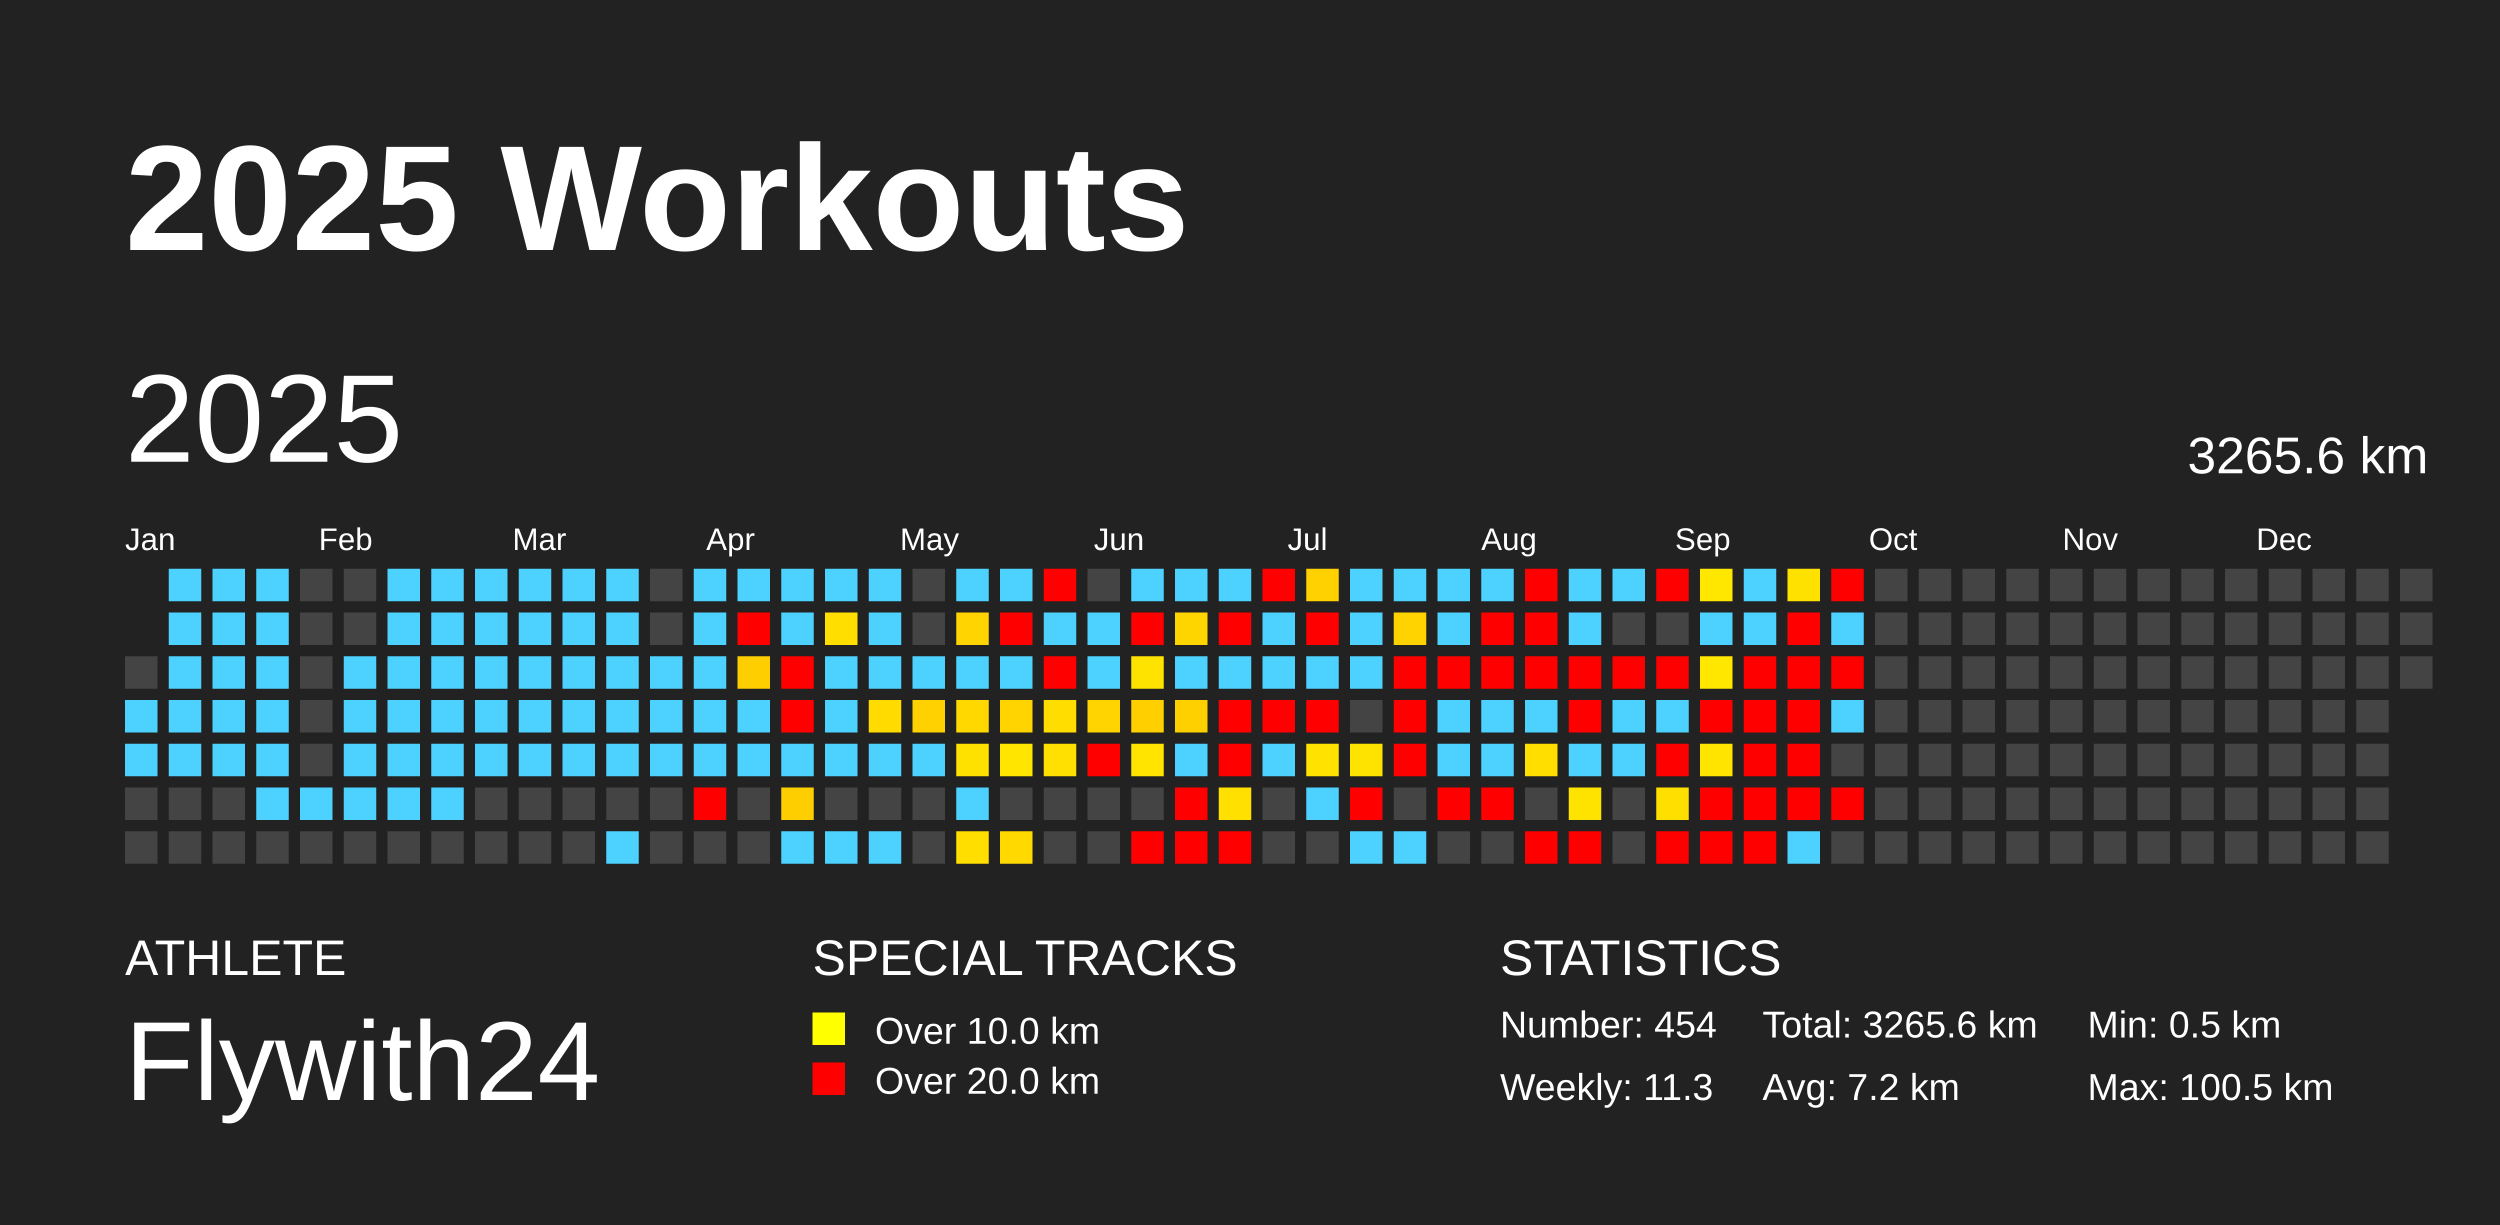
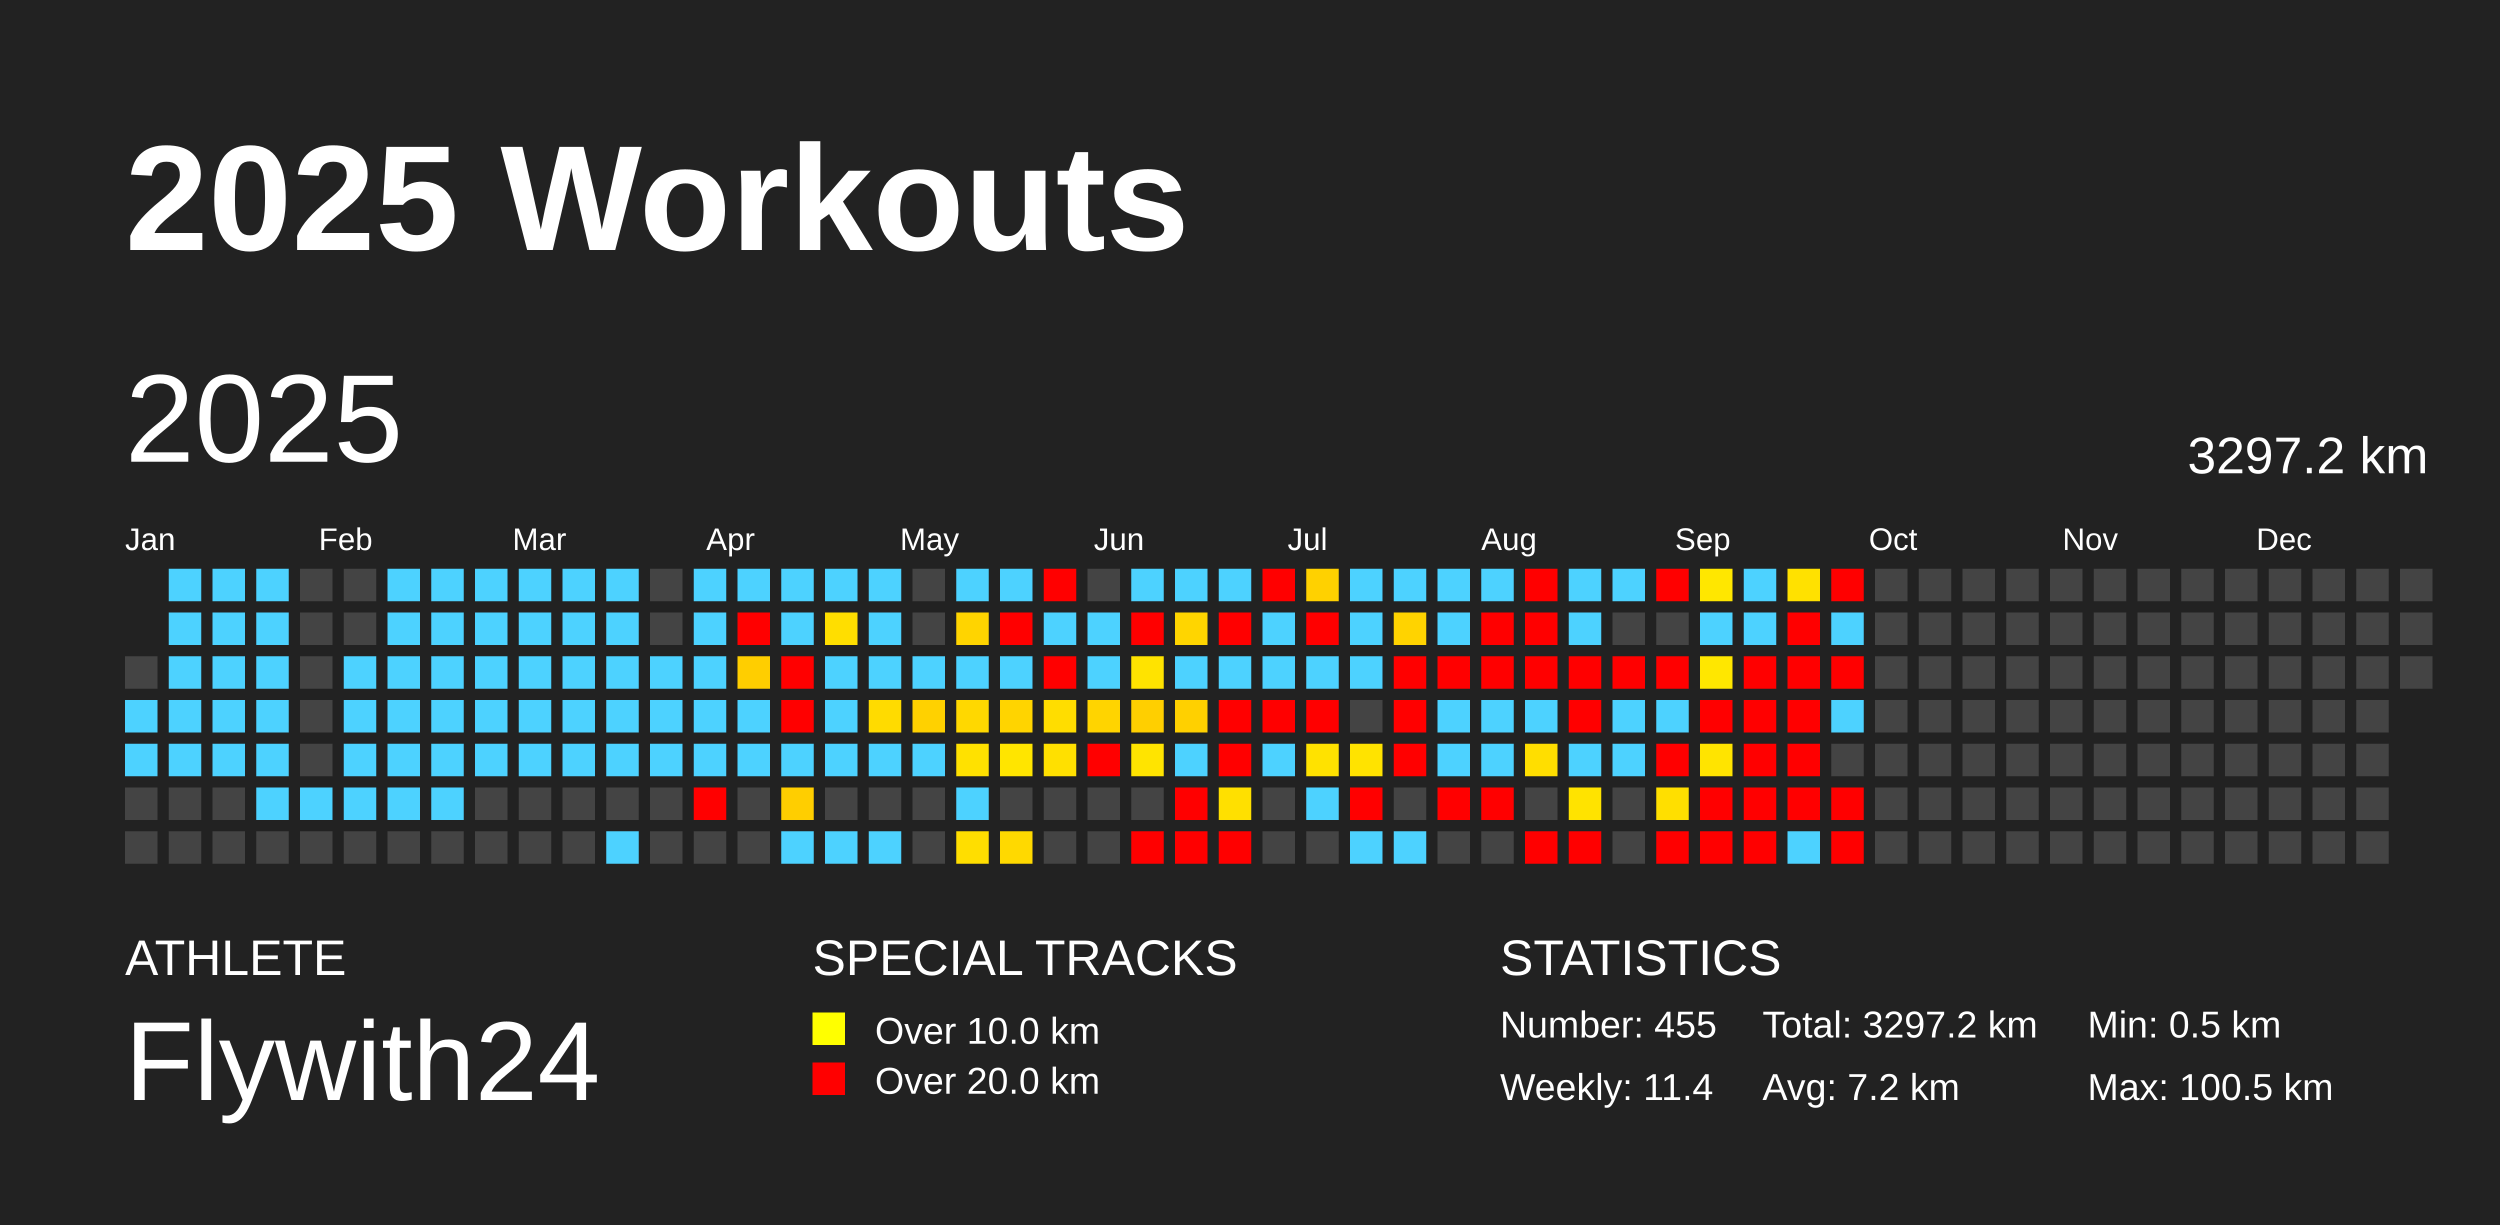
<svg xmlns="http://www.w3.org/2000/svg" baseProfile="full" height="98mm" version="1.1" viewBox="0,0,200,98" width="200mm">
  <defs />
  <rect fill="#222222" height="98" width="200" x="0" y="0" />
  <text fill="#FFFFFF" style="font-size:12px; font-family:Arial; font-weight:bold;" x="10" y="20">2025 Workouts</text>
  <text fill="#FFFFFF" style="font-size:4px; font-family:Arial" x="10" y="78">ATHLETE</text>
  <text fill="#FFFFFF" style="font-size:9px; font-family:Arial" x="10" y="88">Flywith24</text>
  <text fill="#FFFFFF" style="font-size:4px; font-family:Arial" x="65" y="78">SPECIAL TRACKS</text>
  <rect fill="yellow" height="2.6" width="2.6" x="65" y="81" />
  <text fill="#FFFFFF" style="font-size:3px; font-family:Arial" x="70" y="83.5">Over 10.0 km</text>
  <rect fill="red" height="2.6" width="2.6" x="65" y="85" />
  <text fill="#FFFFFF" style="font-size:3px; font-family:Arial" x="70" y="87.5">Over 20.0 km</text>
  <text fill="#FFFFFF" style="font-size:4px; font-family:Arial" x="120" y="78">STATISTICS</text>
-   <text fill="#FFFFFF" style="font-size:3px; font-family:Arial" x="120" y="83">Number: 454</text>
-   <text fill="#FFFFFF" style="font-size:3px; font-family:Arial" x="120" y="88">Weekly: 11.3</text>
-   <text fill="#FFFFFF" style="font-size:3px; font-family:Arial" x="141" y="83">Total: 3265.6 km</text>
+   <text fill="#FFFFFF" style="font-size:3px; font-family:Arial" x="120" y="83">Number: 455</text>
+   <text fill="#FFFFFF" style="font-size:3px; font-family:Arial" x="120" y="88">Weekly: 11.4</text>
+   <text fill="#FFFFFF" style="font-size:3px; font-family:Arial" x="141" y="83">Total: 3297.2 km</text>
  <text fill="#FFFFFF" style="font-size:3px; font-family:Arial" x="141" y="88">Avg: 7.2 km</text>
  <text fill="#FFFFFF" style="font-size:3px; font-family:Arial" x="167" y="83">Min: 0.5 km</text>
  <text fill="#FFFFFF" style="font-size:3px; font-family:Arial" x="167" y="88">Max: 100.5 km</text>
  <text dominant-baseline="hanging" fill="#FFFFFF" style="font-size:10.0px; font-family:Arial;" x="10" y="30">2025</text>
-   <text dominant-baseline="hanging" fill="#FFFFFF" style="font-size:4.125px; font-family:Arial;" x="175" y="35">3265.6 km</text>
+   <text dominant-baseline="hanging" fill="#FFFFFF" style="font-size:4.125px; font-family:Arial;" x="175" y="35">3297.2 km</text>
  <text fill="#FFFFFF" style="font-size:2.5px; font-family:Arial" x="10.0" y="44">Jan</text>
  <text fill="#FFFFFF" style="font-size:2.5px; font-family:Arial" x="25.5" y="44">Feb</text>
  <text fill="#FFFFFF" style="font-size:2.5px; font-family:Arial" x="41.0" y="44">Mar</text>
  <text fill="#FFFFFF" style="font-size:2.5px; font-family:Arial" x="56.5" y="44">Apr</text>
  <text fill="#FFFFFF" style="font-size:2.5px; font-family:Arial" x="72.0" y="44">May</text>
  <text fill="#FFFFFF" style="font-size:2.5px; font-family:Arial" x="87.5" y="44">Jun</text>
  <text fill="#FFFFFF" style="font-size:2.5px; font-family:Arial" x="103.0" y="44">Jul</text>
  <text fill="#FFFFFF" style="font-size:2.5px; font-family:Arial" x="118.5" y="44">Aug</text>
  <text fill="#FFFFFF" style="font-size:2.5px; font-family:Arial" x="134.0" y="44">Sep</text>
  <text fill="#FFFFFF" style="font-size:2.5px; font-family:Arial" x="149.5" y="44">Oct</text>
  <text fill="#FFFFFF" style="font-size:2.5px; font-family:Arial" x="165.0" y="44">Nov</text>
  <text fill="#FFFFFF" style="font-size:2.5px; font-family:Arial" x="180.5" y="44">Dec</text>
  <rect fill="#444444" height="2.6" width="2.6" x="10.0" y="52.5" />
  <rect fill="#4dd2ff" height="2.6" width="2.6" x="10.0" y="56.0" />
  <rect fill="#4dd2ff" height="2.6" width="2.6" x="10.0" y="59.5" />
  <rect fill="#444444" height="2.6" width="2.6" x="10.0" y="63.0" />
  <rect fill="#444444" height="2.6" width="2.6" x="10.0" y="66.5" />
  <rect fill="#4dd2ff" height="2.6" width="2.6" x="13.5" y="45.5" />
  <rect fill="#4dd2ff" height="2.6" width="2.6" x="13.5" y="49.0" />
  <rect fill="#4dd2ff" height="2.6" width="2.6" x="13.5" y="52.5" />
  <rect fill="#4dd2ff" height="2.6" width="2.6" x="13.5" y="56.0" />
  <rect fill="#4dd2ff" height="2.6" width="2.6" x="13.5" y="59.5" />
  <rect fill="#444444" height="2.6" width="2.6" x="13.5" y="63.0" />
  <rect fill="#444444" height="2.6" width="2.6" x="13.5" y="66.5" />
  <rect fill="#4dd2ff" height="2.6" width="2.6" x="17.0" y="45.5" />
  <rect fill="#4dd2ff" height="2.6" width="2.6" x="17.0" y="49.0" />
  <rect fill="#4dd2ff" height="2.6" width="2.6" x="17.0" y="52.5" />
  <rect fill="#4dd2ff" height="2.6" width="2.6" x="17.0" y="56.0" />
  <rect fill="#4dd2ff" height="2.6" width="2.6" x="17.0" y="59.5" />
  <rect fill="#444444" height="2.6" width="2.6" x="17.0" y="63.0" />
  <rect fill="#444444" height="2.6" width="2.6" x="17.0" y="66.5" />
  <rect fill="#4dd2ff" height="2.6" width="2.6" x="20.5" y="45.5" />
  <rect fill="#4dd2ff" height="2.6" width="2.6" x="20.5" y="49.0" />
  <rect fill="#4dd2ff" height="2.6" width="2.6" x="20.5" y="52.5" />
  <rect fill="#4dd2ff" height="2.6" width="2.6" x="20.5" y="56.0" />
  <rect fill="#4dd2ff" height="2.6" width="2.6" x="20.5" y="59.5" />
  <rect fill="#4dd2ff" height="2.6" width="2.6" x="20.5" y="63.0" />
  <rect fill="#444444" height="2.6" width="2.6" x="20.5" y="66.5" />
  <rect fill="#444444" height="2.6" width="2.6" x="24.0" y="45.5" />
  <rect fill="#444444" height="2.6" width="2.6" x="24.0" y="49.0" />
  <rect fill="#444444" height="2.6" width="2.6" x="24.0" y="52.5" />
  <rect fill="#444444" height="2.6" width="2.6" x="24.0" y="56.0" />
  <rect fill="#444444" height="2.6" width="2.6" x="24.0" y="59.5" />
  <rect fill="#4dd2ff" height="2.6" width="2.6" x="24.0" y="63.0" />
  <rect fill="#444444" height="2.6" width="2.6" x="24.0" y="66.5" />
  <rect fill="#444444" height="2.6" width="2.6" x="27.5" y="45.5" />
  <rect fill="#444444" height="2.6" width="2.6" x="27.5" y="49.0" />
  <rect fill="#4dd2ff" height="2.6" width="2.6" x="27.5" y="52.5" />
  <rect fill="#4dd2ff" height="2.6" width="2.6" x="27.5" y="56.0" />
  <rect fill="#4dd2ff" height="2.6" width="2.6" x="27.5" y="59.5" />
  <rect fill="#4dd2ff" height="2.6" width="2.6" x="27.5" y="63.0" />
  <rect fill="#444444" height="2.6" width="2.6" x="27.5" y="66.5" />
  <rect fill="#4dd2ff" height="2.6" width="2.6" x="31.0" y="45.5" />
  <rect fill="#4dd2ff" height="2.6" width="2.6" x="31.0" y="49.0" />
  <rect fill="#4dd2ff" height="2.6" width="2.6" x="31.0" y="52.5" />
  <rect fill="#4dd2ff" height="2.6" width="2.6" x="31.0" y="56.0" />
  <rect fill="#4dd2ff" height="2.6" width="2.6" x="31.0" y="59.5" />
  <rect fill="#4dd2ff" height="2.6" width="2.6" x="31.0" y="63.0" />
  <rect fill="#444444" height="2.6" width="2.6" x="31.0" y="66.5" />
  <rect fill="#4dd2ff" height="2.6" width="2.6" x="34.5" y="45.5" />
  <rect fill="#4dd2ff" height="2.6" width="2.6" x="34.5" y="49.0" />
  <rect fill="#4dd2ff" height="2.6" width="2.6" x="34.5" y="52.5" />
  <rect fill="#4dd2ff" height="2.6" width="2.6" x="34.5" y="56.0" />
  <rect fill="#4dd2ff" height="2.6" width="2.6" x="34.5" y="59.5" />
  <rect fill="#4dd2ff" height="2.6" width="2.6" x="34.5" y="63.0" />
  <rect fill="#444444" height="2.6" width="2.6" x="34.5" y="66.5" />
  <rect fill="#4dd2ff" height="2.6" width="2.6" x="38.0" y="45.5" />
  <rect fill="#4dd2ff" height="2.6" width="2.6" x="38.0" y="49.0" />
  <rect fill="#4dd2ff" height="2.6" width="2.6" x="38.0" y="52.5" />
  <rect fill="#4dd2ff" height="2.6" width="2.6" x="38.0" y="56.0" />
  <rect fill="#4dd2ff" height="2.6" width="2.6" x="38.0" y="59.5" />
  <rect fill="#444444" height="2.6" width="2.6" x="38.0" y="63.0" />
  <rect fill="#444444" height="2.6" width="2.6" x="38.0" y="66.5" />
  <rect fill="#4dd2ff" height="2.6" width="2.6" x="41.5" y="45.5" />
  <rect fill="#4dd2ff" height="2.6" width="2.6" x="41.5" y="49.0" />
  <rect fill="#4dd2ff" height="2.6" width="2.6" x="41.5" y="52.5" />
  <rect fill="#4dd2ff" height="2.6" width="2.6" x="41.5" y="56.0" />
  <rect fill="#4dd2ff" height="2.6" width="2.6" x="41.5" y="59.5" />
  <rect fill="#444444" height="2.6" width="2.6" x="41.5" y="63.0" />
  <rect fill="#444444" height="2.6" width="2.6" x="41.5" y="66.5" />
  <rect fill="#4dd2ff" height="2.6" width="2.6" x="45.0" y="45.5" />
  <rect fill="#4dd2ff" height="2.6" width="2.6" x="45.0" y="49.0" />
  <rect fill="#4dd2ff" height="2.6" width="2.6" x="45.0" y="52.5" />
  <rect fill="#4dd2ff" height="2.6" width="2.6" x="45.0" y="56.0" />
  <rect fill="#4dd2ff" height="2.6" width="2.6" x="45.0" y="59.5" />
  <rect fill="#444444" height="2.6" width="2.6" x="45.0" y="63.0" />
  <rect fill="#444444" height="2.6" width="2.6" x="45.0" y="66.5" />
  <rect fill="#4dd2ff" height="2.6" width="2.6" x="48.5" y="45.5" />
  <rect fill="#4dd2ff" height="2.6" width="2.6" x="48.5" y="49.0" />
  <rect fill="#4dd2ff" height="2.6" width="2.6" x="48.5" y="52.5" />
  <rect fill="#4dd2ff" height="2.6" width="2.6" x="48.5" y="56.0" />
  <rect fill="#4dd2ff" height="2.6" width="2.6" x="48.5" y="59.5" />
  <rect fill="#444444" height="2.6" width="2.6" x="48.5" y="63.0" />
  <rect fill="#4dd2ff" height="2.6" width="2.6" x="48.5" y="66.5" />
  <rect fill="#444444" height="2.6" width="2.6" x="52.0" y="45.5" />
  <rect fill="#444444" height="2.6" width="2.6" x="52.0" y="49.0" />
  <rect fill="#4dd2ff" height="2.6" width="2.6" x="52.0" y="52.5" />
  <rect fill="#4dd2ff" height="2.6" width="2.6" x="52.0" y="56.0" />
  <rect fill="#4dd2ff" height="2.6" width="2.6" x="52.0" y="59.5" />
  <rect fill="#444444" height="2.6" width="2.6" x="52.0" y="63.0" />
  <rect fill="#444444" height="2.6" width="2.6" x="52.0" y="66.5" />
  <rect fill="#4dd2ff" height="2.6" width="2.6" x="55.5" y="45.5" />
  <rect fill="#4dd2ff" height="2.6" width="2.6" x="55.5" y="49.0" />
  <rect fill="#4dd2ff" height="2.6" width="2.6" x="55.5" y="52.5" />
  <rect fill="#4dd2ff" height="2.6" width="2.6" x="55.5" y="56.0" />
  <rect fill="#4dd2ff" height="2.6" width="2.6" x="55.5" y="59.5" />
  <rect fill="red" height="2.6" width="2.6" x="55.5" y="63.0" />
  <rect fill="#444444" height="2.6" width="2.6" x="55.5" y="66.5" />
  <rect fill="#4dd2ff" height="2.6" width="2.6" x="59.0" y="45.5" />
  <rect fill="red" height="2.6" width="2.6" x="59.0" y="49.0" />
  <rect fill="#ffce00" height="2.6" width="2.6" x="59.0" y="52.5" />
  <rect fill="#4dd2ff" height="2.6" width="2.6" x="59.0" y="56.0" />
  <rect fill="#4dd2ff" height="2.6" width="2.6" x="59.0" y="59.5" />
  <rect fill="#444444" height="2.6" width="2.6" x="59.0" y="63.0" />
  <rect fill="#444444" height="2.6" width="2.6" x="59.0" y="66.5" />
  <rect fill="#4dd2ff" height="2.6" width="2.6" x="62.5" y="45.5" />
  <rect fill="#4dd2ff" height="2.6" width="2.6" x="62.5" y="49.0" />
  <rect fill="red" height="2.6" width="2.6" x="62.5" y="52.5" />
  <rect fill="red" height="2.6" width="2.6" x="62.5" y="56.0" />
  <rect fill="#4dd2ff" height="2.6" width="2.6" x="62.5" y="59.5" />
  <rect fill="#ffce00" height="2.6" width="2.6" x="62.5" y="63.0" />
  <rect fill="#4dd2ff" height="2.6" width="2.6" x="62.5" y="66.5" />
  <rect fill="#4dd2ff" height="2.6" width="2.6" x="66.0" y="45.5" />
  <rect fill="#ffde00" height="2.6" width="2.6" x="66.0" y="49.0" />
  <rect fill="#4dd2ff" height="2.6" width="2.6" x="66.0" y="52.5" />
  <rect fill="#4dd2ff" height="2.6" width="2.6" x="66.0" y="56.0" />
  <rect fill="#4dd2ff" height="2.6" width="2.6" x="66.0" y="59.5" />
  <rect fill="#444444" height="2.6" width="2.6" x="66.0" y="63.0" />
  <rect fill="#4dd2ff" height="2.6" width="2.6" x="66.0" y="66.5" />
  <rect fill="#4dd2ff" height="2.6" width="2.6" x="69.5" y="45.5" />
  <rect fill="#4dd2ff" height="2.6" width="2.6" x="69.5" y="49.0" />
  <rect fill="#4dd2ff" height="2.6" width="2.6" x="69.5" y="52.5" />
  <rect fill="#ffdb00" height="2.6" width="2.6" x="69.5" y="56.0" />
  <rect fill="#4dd2ff" height="2.6" width="2.6" x="69.5" y="59.5" />
  <rect fill="#444444" height="2.6" width="2.6" x="69.5" y="63.0" />
  <rect fill="#4dd2ff" height="2.6" width="2.6" x="69.5" y="66.5" />
  <rect fill="#444444" height="2.6" width="2.6" x="73.0" y="45.5" />
  <rect fill="#444444" height="2.6" width="2.6" x="73.0" y="49.0" />
  <rect fill="#4dd2ff" height="2.6" width="2.6" x="73.0" y="52.5" />
  <rect fill="#ffd100" height="2.6" width="2.6" x="73.0" y="56.0" />
  <rect fill="#4dd2ff" height="2.6" width="2.6" x="73.0" y="59.5" />
  <rect fill="#444444" height="2.6" width="2.6" x="73.0" y="63.0" />
  <rect fill="#444444" height="2.6" width="2.6" x="73.0" y="66.5" />
  <rect fill="#4dd2ff" height="2.6" width="2.6" x="76.5" y="45.5" />
  <rect fill="#ffd400" height="2.6" width="2.6" x="76.5" y="49.0" />
  <rect fill="#4dd2ff" height="2.6" width="2.6" x="76.5" y="52.5" />
  <rect fill="#ffd800" height="2.6" width="2.6" x="76.5" y="56.0" />
  <rect fill="#ffe100" height="2.6" width="2.6" x="76.5" y="59.5" />
  <rect fill="#4dd2ff" height="2.6" width="2.6" x="76.5" y="63.0" />
  <rect fill="#ffde00" height="2.6" width="2.6" x="76.5" y="66.5" />
  <rect fill="#4dd2ff" height="2.6" width="2.6" x="80.0" y="45.5" />
  <rect fill="red" height="2.6" width="2.6" x="80.0" y="49.0" />
  <rect fill="#4dd2ff" height="2.6" width="2.6" x="80.0" y="52.5" />
  <rect fill="#ffd400" height="2.6" width="2.6" x="80.0" y="56.0" />
  <rect fill="#ffe500" height="2.6" width="2.6" x="80.0" y="59.5" />
  <rect fill="#444444" height="2.6" width="2.6" x="80.0" y="63.0" />
  <rect fill="#ffd900" height="2.6" width="2.6" x="80.0" y="66.5" />
  <rect fill="red" height="2.6" width="2.6" x="83.5" y="45.5" />
  <rect fill="#4dd2ff" height="2.6" width="2.6" x="83.5" y="49.0" />
  <rect fill="red" height="2.6" width="2.6" x="83.5" y="52.5" />
  <rect fill="#ffdd00" height="2.6" width="2.6" x="83.5" y="56.0" />
  <rect fill="#ffe000" height="2.6" width="2.6" x="83.5" y="59.5" />
  <rect fill="#444444" height="2.6" width="2.6" x="83.5" y="63.0" />
  <rect fill="#444444" height="2.6" width="2.6" x="83.5" y="66.5" />
  <rect fill="#444444" height="2.6" width="2.6" x="87.0" y="45.5" />
  <rect fill="#4dd2ff" height="2.6" width="2.6" x="87.0" y="49.0" />
  <rect fill="#4dd2ff" height="2.6" width="2.6" x="87.0" y="52.5" />
  <rect fill="#ffd400" height="2.6" width="2.6" x="87.0" y="56.0" />
  <rect fill="red" height="2.6" width="2.6" x="87.0" y="59.5" />
  <rect fill="#444444" height="2.6" width="2.6" x="87.0" y="63.0" />
  <rect fill="#444444" height="2.6" width="2.6" x="87.0" y="66.5" />
  <rect fill="#4dd2ff" height="2.6" width="2.6" x="90.5" y="45.5" />
  <rect fill="red" height="2.6" width="2.6" x="90.5" y="49.0" />
  <rect fill="#ffe300" height="2.6" width="2.6" x="90.5" y="52.5" />
  <rect fill="#ffcf00" height="2.6" width="2.6" x="90.5" y="56.0" />
  <rect fill="#ffe400" height="2.6" width="2.6" x="90.5" y="59.5" />
  <rect fill="#444444" height="2.6" width="2.6" x="90.5" y="63.0" />
  <rect fill="red" height="2.6" width="2.6" x="90.5" y="66.5" />
  <rect fill="#4dd2ff" height="2.6" width="2.6" x="94.0" y="45.5" />
  <rect fill="#ffd500" height="2.6" width="2.6" x="94.0" y="49.0" />
  <rect fill="#4dd2ff" height="2.6" width="2.6" x="94.0" y="52.5" />
  <rect fill="#ffd000" height="2.6" width="2.6" x="94.0" y="56.0" />
  <rect fill="#4dd2ff" height="2.6" width="2.6" x="94.0" y="59.5" />
  <rect fill="red" height="2.6" width="2.6" x="94.0" y="63.0" />
  <rect fill="red" height="2.6" width="2.6" x="94.0" y="66.5" />
  <rect fill="#4dd2ff" height="2.6" width="2.6" x="97.5" y="45.5" />
  <rect fill="red" height="2.6" width="2.6" x="97.5" y="49.0" />
  <rect fill="#4dd2ff" height="2.6" width="2.6" x="97.5" y="52.5" />
  <rect fill="red" height="2.6" width="2.6" x="97.5" y="56.0" />
  <rect fill="red" height="2.6" width="2.6" x="97.5" y="59.5" />
  <rect fill="#ffe000" height="2.6" width="2.6" x="97.5" y="63.0" />
  <rect fill="red" height="2.6" width="2.6" x="97.5" y="66.5" />
  <rect fill="red" height="2.6" width="2.6" x="101.0" y="45.5" />
  <rect fill="#4dd2ff" height="2.6" width="2.6" x="101.0" y="49.0" />
  <rect fill="#4dd2ff" height="2.6" width="2.6" x="101.0" y="52.5" />
  <rect fill="red" height="2.6" width="2.6" x="101.0" y="56.0" />
  <rect fill="#4dd2ff" height="2.6" width="2.6" x="101.0" y="59.5" />
  <rect fill="#444444" height="2.6" width="2.6" x="101.0" y="63.0" />
  <rect fill="#444444" height="2.6" width="2.6" x="101.0" y="66.5" />
  <rect fill="#ffd100" height="2.6" width="2.6" x="104.5" y="45.5" />
  <rect fill="red" height="2.6" width="2.6" x="104.5" y="49.0" />
  <rect fill="#4dd2ff" height="2.6" width="2.6" x="104.5" y="52.5" />
  <rect fill="red" height="2.6" width="2.6" x="104.5" y="56.0" />
  <rect fill="#ffe200" height="2.6" width="2.6" x="104.5" y="59.5" />
  <rect fill="#4dd2ff" height="2.6" width="2.6" x="104.5" y="63.0" />
  <rect fill="#444444" height="2.6" width="2.6" x="104.5" y="66.5" />
  <rect fill="#4dd2ff" height="2.6" width="2.6" x="108.0" y="45.5" />
  <rect fill="#4dd2ff" height="2.6" width="2.6" x="108.0" y="49.0" />
  <rect fill="#4dd2ff" height="2.6" width="2.6" x="108.0" y="52.5" />
  <rect fill="#444444" height="2.6" width="2.6" x="108.0" y="56.0" />
  <rect fill="#ffe300" height="2.6" width="2.6" x="108.0" y="59.5" />
  <rect fill="red" height="2.6" width="2.6" x="108.0" y="63.0" />
  <rect fill="#4dd2ff" height="2.6" width="2.6" x="108.0" y="66.5" />
  <rect fill="#4dd2ff" height="2.6" width="2.6" x="111.5" y="45.5" />
  <rect fill="#ffd300" height="2.6" width="2.6" x="111.5" y="49.0" />
  <rect fill="red" height="2.6" width="2.6" x="111.5" y="52.5" />
  <rect fill="red" height="2.6" width="2.6" x="111.5" y="56.0" />
  <rect fill="red" height="2.6" width="2.6" x="111.5" y="59.5" />
  <rect fill="#444444" height="2.6" width="2.6" x="111.5" y="63.0" />
  <rect fill="#4dd2ff" height="2.6" width="2.6" x="111.5" y="66.5" />
  <rect fill="#4dd2ff" height="2.6" width="2.6" x="115.0" y="45.5" />
  <rect fill="#4dd2ff" height="2.6" width="2.6" x="115.0" y="49.0" />
  <rect fill="red" height="2.6" width="2.6" x="115.0" y="52.5" />
  <rect fill="#4dd2ff" height="2.6" width="2.6" x="115.0" y="56.0" />
  <rect fill="#4dd2ff" height="2.6" width="2.6" x="115.0" y="59.5" />
  <rect fill="red" height="2.6" width="2.6" x="115.0" y="63.0" />
  <rect fill="#444444" height="2.6" width="2.6" x="115.0" y="66.5" />
  <rect fill="#4dd2ff" height="2.6" width="2.6" x="118.5" y="45.5" />
  <rect fill="red" height="2.6" width="2.6" x="118.5" y="49.0" />
  <rect fill="red" height="2.6" width="2.6" x="118.5" y="52.5" />
  <rect fill="#4dd2ff" height="2.6" width="2.6" x="118.5" y="56.0" />
  <rect fill="#4dd2ff" height="2.6" width="2.6" x="118.5" y="59.5" />
  <rect fill="red" height="2.6" width="2.6" x="118.5" y="63.0" />
  <rect fill="#444444" height="2.6" width="2.6" x="118.5" y="66.5" />
  <rect fill="red" height="2.6" width="2.6" x="122.0" y="45.5" />
  <rect fill="red" height="2.6" width="2.6" x="122.0" y="49.0" />
  <rect fill="red" height="2.6" width="2.6" x="122.0" y="52.5" />
  <rect fill="#4dd2ff" height="2.6" width="2.6" x="122.0" y="56.0" />
  <rect fill="#ffde00" height="2.6" width="2.6" x="122.0" y="59.5" />
  <rect fill="#444444" height="2.6" width="2.6" x="122.0" y="63.0" />
  <rect fill="red" height="2.6" width="2.6" x="122.0" y="66.5" />
  <rect fill="#4dd2ff" height="2.6" width="2.6" x="125.5" y="45.5" />
  <rect fill="#4dd2ff" height="2.6" width="2.6" x="125.5" y="49.0" />
  <rect fill="red" height="2.6" width="2.6" x="125.5" y="52.5" />
  <rect fill="red" height="2.6" width="2.6" x="125.5" y="56.0" />
  <rect fill="#4dd2ff" height="2.6" width="2.6" x="125.5" y="59.5" />
  <rect fill="#ffe300" height="2.6" width="2.6" x="125.5" y="63.0" />
  <rect fill="red" height="2.6" width="2.6" x="125.5" y="66.5" />
  <rect fill="#4dd2ff" height="2.6" width="2.6" x="129.0" y="45.5" />
  <rect fill="#444444" height="2.6" width="2.6" x="129.0" y="49.0" />
  <rect fill="red" height="2.6" width="2.6" x="129.0" y="52.5" />
  <rect fill="#4dd2ff" height="2.6" width="2.6" x="129.0" y="56.0" />
  <rect fill="#4dd2ff" height="2.6" width="2.6" x="129.0" y="59.5" />
  <rect fill="#444444" height="2.6" width="2.6" x="129.0" y="63.0" />
  <rect fill="#444444" height="2.6" width="2.6" x="129.0" y="66.5" />
  <rect fill="red" height="2.6" width="2.6" x="132.5" y="45.5" />
  <rect fill="#444444" height="2.6" width="2.6" x="132.5" y="49.0" />
  <rect fill="red" height="2.6" width="2.6" x="132.5" y="52.5" />
  <rect fill="#4dd2ff" height="2.6" width="2.6" x="132.5" y="56.0" />
  <rect fill="red" height="2.6" width="2.6" x="132.5" y="59.5" />
  <rect fill="#ffdf00" height="2.6" width="2.6" x="132.5" y="63.0" />
  <rect fill="red" height="2.6" width="2.6" x="132.5" y="66.5" />
  <rect fill="#ffe700" height="2.6" width="2.6" x="136.0" y="45.5" />
  <rect fill="#4dd2ff" height="2.6" width="2.6" x="136.0" y="49.0" />
  <rect fill="#ffe700" height="2.6" width="2.6" x="136.0" y="52.5" />
  <rect fill="red" height="2.6" width="2.6" x="136.0" y="56.0" />
  <rect fill="#ffe400" height="2.6" width="2.6" x="136.0" y="59.5" />
  <rect fill="red" height="2.6" width="2.6" x="136.0" y="63.0" />
  <rect fill="red" height="2.6" width="2.6" x="136.0" y="66.5" />
  <rect fill="#4dd2ff" height="2.6" width="2.6" x="139.5" y="45.5" />
  <rect fill="#4dd2ff" height="2.6" width="2.6" x="139.5" y="49.0" />
  <rect fill="red" height="2.6" width="2.6" x="139.5" y="52.5" />
  <rect fill="red" height="2.6" width="2.6" x="139.5" y="56.0" />
  <rect fill="red" height="2.6" width="2.6" x="139.5" y="59.5" />
  <rect fill="red" height="2.6" width="2.6" x="139.5" y="63.0" />
  <rect fill="red" height="2.6" width="2.6" x="139.5" y="66.5" />
  <rect fill="#ffe100" height="2.6" width="2.6" x="143.0" y="45.5" />
  <rect fill="red" height="2.6" width="2.6" x="143.0" y="49.0" />
  <rect fill="red" height="2.6" width="2.6" x="143.0" y="52.5" />
  <rect fill="red" height="2.6" width="2.6" x="143.0" y="56.0" />
  <rect fill="red" height="2.6" width="2.6" x="143.0" y="59.5" />
  <rect fill="red" height="2.6" width="2.6" x="143.0" y="63.0" />
  <rect fill="#4dd2ff" height="2.6" width="2.6" x="143.0" y="66.5" />
  <rect fill="red" height="2.6" width="2.6" x="146.5" y="45.5" />
  <rect fill="#4dd2ff" height="2.6" width="2.6" x="146.5" y="49.0" />
  <rect fill="red" height="2.6" width="2.6" x="146.5" y="52.5" />
  <rect fill="#4dd2ff" height="2.6" width="2.6" x="146.5" y="56.0" />
  <rect fill="#444444" height="2.6" width="2.6" x="146.5" y="59.5" />
  <rect fill="red" height="2.6" width="2.6" x="146.5" y="63.0" />
-   <rect fill="#444444" height="2.6" width="2.6" x="146.5" y="66.5" />
+   <rect fill="red" height="2.6" width="2.6" x="146.5" y="66.5" />
  <rect fill="#444444" height="2.6" width="2.6" x="150.0" y="45.5" />
  <rect fill="#444444" height="2.6" width="2.6" x="150.0" y="49.0" />
  <rect fill="#444444" height="2.6" width="2.6" x="150.0" y="52.5" />
  <rect fill="#444444" height="2.6" width="2.6" x="150.0" y="56.0" />
  <rect fill="#444444" height="2.6" width="2.6" x="150.0" y="59.5" />
  <rect fill="#444444" height="2.6" width="2.6" x="150.0" y="63.0" />
  <rect fill="#444444" height="2.6" width="2.6" x="150.0" y="66.5" />
  <rect fill="#444444" height="2.6" width="2.6" x="153.5" y="45.5" />
  <rect fill="#444444" height="2.6" width="2.6" x="153.5" y="49.0" />
  <rect fill="#444444" height="2.6" width="2.6" x="153.5" y="52.5" />
  <rect fill="#444444" height="2.6" width="2.6" x="153.5" y="56.0" />
  <rect fill="#444444" height="2.6" width="2.6" x="153.5" y="59.5" />
  <rect fill="#444444" height="2.6" width="2.6" x="153.5" y="63.0" />
  <rect fill="#444444" height="2.6" width="2.6" x="153.5" y="66.5" />
  <rect fill="#444444" height="2.6" width="2.6" x="157.0" y="45.5" />
  <rect fill="#444444" height="2.6" width="2.6" x="157.0" y="49.0" />
  <rect fill="#444444" height="2.6" width="2.6" x="157.0" y="52.5" />
  <rect fill="#444444" height="2.6" width="2.6" x="157.0" y="56.0" />
  <rect fill="#444444" height="2.6" width="2.6" x="157.0" y="59.5" />
  <rect fill="#444444" height="2.6" width="2.6" x="157.0" y="63.0" />
  <rect fill="#444444" height="2.6" width="2.6" x="157.0" y="66.5" />
  <rect fill="#444444" height="2.6" width="2.6" x="160.5" y="45.5" />
  <rect fill="#444444" height="2.6" width="2.6" x="160.5" y="49.0" />
  <rect fill="#444444" height="2.6" width="2.6" x="160.5" y="52.5" />
  <rect fill="#444444" height="2.6" width="2.6" x="160.5" y="56.0" />
  <rect fill="#444444" height="2.6" width="2.6" x="160.5" y="59.5" />
  <rect fill="#444444" height="2.6" width="2.6" x="160.5" y="63.0" />
  <rect fill="#444444" height="2.6" width="2.6" x="160.5" y="66.5" />
  <rect fill="#444444" height="2.6" width="2.6" x="164.0" y="45.5" />
  <rect fill="#444444" height="2.6" width="2.6" x="164.0" y="49.0" />
  <rect fill="#444444" height="2.6" width="2.6" x="164.0" y="52.5" />
  <rect fill="#444444" height="2.6" width="2.6" x="164.0" y="56.0" />
  <rect fill="#444444" height="2.6" width="2.6" x="164.0" y="59.5" />
  <rect fill="#444444" height="2.6" width="2.6" x="164.0" y="63.0" />
  <rect fill="#444444" height="2.6" width="2.6" x="164.0" y="66.5" />
  <rect fill="#444444" height="2.6" width="2.6" x="167.5" y="45.5" />
  <rect fill="#444444" height="2.6" width="2.6" x="167.5" y="49.0" />
  <rect fill="#444444" height="2.6" width="2.6" x="167.5" y="52.5" />
  <rect fill="#444444" height="2.6" width="2.6" x="167.5" y="56.0" />
  <rect fill="#444444" height="2.6" width="2.6" x="167.5" y="59.5" />
  <rect fill="#444444" height="2.6" width="2.6" x="167.5" y="63.0" />
  <rect fill="#444444" height="2.6" width="2.6" x="167.5" y="66.5" />
  <rect fill="#444444" height="2.6" width="2.6" x="171.0" y="45.5" />
  <rect fill="#444444" height="2.6" width="2.6" x="171.0" y="49.0" />
  <rect fill="#444444" height="2.6" width="2.6" x="171.0" y="52.5" />
  <rect fill="#444444" height="2.6" width="2.6" x="171.0" y="56.0" />
  <rect fill="#444444" height="2.6" width="2.6" x="171.0" y="59.5" />
  <rect fill="#444444" height="2.6" width="2.6" x="171.0" y="63.0" />
  <rect fill="#444444" height="2.6" width="2.6" x="171.0" y="66.5" />
  <rect fill="#444444" height="2.6" width="2.6" x="174.5" y="45.5" />
  <rect fill="#444444" height="2.6" width="2.6" x="174.5" y="49.0" />
  <rect fill="#444444" height="2.6" width="2.6" x="174.5" y="52.5" />
  <rect fill="#444444" height="2.6" width="2.6" x="174.5" y="56.0" />
  <rect fill="#444444" height="2.6" width="2.6" x="174.5" y="59.5" />
  <rect fill="#444444" height="2.6" width="2.6" x="174.5" y="63.0" />
  <rect fill="#444444" height="2.6" width="2.6" x="174.5" y="66.5" />
  <rect fill="#444444" height="2.6" width="2.6" x="178.0" y="45.5" />
  <rect fill="#444444" height="2.6" width="2.6" x="178.0" y="49.0" />
  <rect fill="#444444" height="2.6" width="2.6" x="178.0" y="52.5" />
  <rect fill="#444444" height="2.6" width="2.6" x="178.0" y="56.0" />
  <rect fill="#444444" height="2.6" width="2.6" x="178.0" y="59.5" />
  <rect fill="#444444" height="2.6" width="2.6" x="178.0" y="63.0" />
  <rect fill="#444444" height="2.6" width="2.6" x="178.0" y="66.5" />
  <rect fill="#444444" height="2.6" width="2.6" x="181.5" y="45.5" />
  <rect fill="#444444" height="2.6" width="2.6" x="181.5" y="49.0" />
  <rect fill="#444444" height="2.6" width="2.6" x="181.5" y="52.5" />
  <rect fill="#444444" height="2.6" width="2.6" x="181.5" y="56.0" />
  <rect fill="#444444" height="2.6" width="2.6" x="181.5" y="59.5" />
  <rect fill="#444444" height="2.6" width="2.6" x="181.5" y="63.0" />
  <rect fill="#444444" height="2.6" width="2.6" x="181.5" y="66.5" />
  <rect fill="#444444" height="2.6" width="2.6" x="185.0" y="45.5" />
  <rect fill="#444444" height="2.6" width="2.6" x="185.0" y="49.0" />
  <rect fill="#444444" height="2.6" width="2.6" x="185.0" y="52.5" />
  <rect fill="#444444" height="2.6" width="2.6" x="185.0" y="56.0" />
  <rect fill="#444444" height="2.6" width="2.6" x="185.0" y="59.5" />
  <rect fill="#444444" height="2.6" width="2.6" x="185.0" y="63.0" />
  <rect fill="#444444" height="2.6" width="2.6" x="185.0" y="66.5" />
  <rect fill="#444444" height="2.6" width="2.6" x="188.5" y="45.5" />
  <rect fill="#444444" height="2.6" width="2.6" x="188.5" y="49.0" />
  <rect fill="#444444" height="2.6" width="2.6" x="188.5" y="52.5" />
  <rect fill="#444444" height="2.6" width="2.6" x="188.5" y="56.0" />
  <rect fill="#444444" height="2.6" width="2.6" x="188.5" y="59.5" />
  <rect fill="#444444" height="2.6" width="2.6" x="188.5" y="63.0" />
  <rect fill="#444444" height="2.6" width="2.6" x="188.5" y="66.5" />
  <rect fill="#444444" height="2.6" width="2.6" x="192.0" y="45.5" />
  <rect fill="#444444" height="2.6" width="2.6" x="192.0" y="49.0" />
  <rect fill="#444444" height="2.6" width="2.6" x="192.0" y="52.5" />
</svg>
